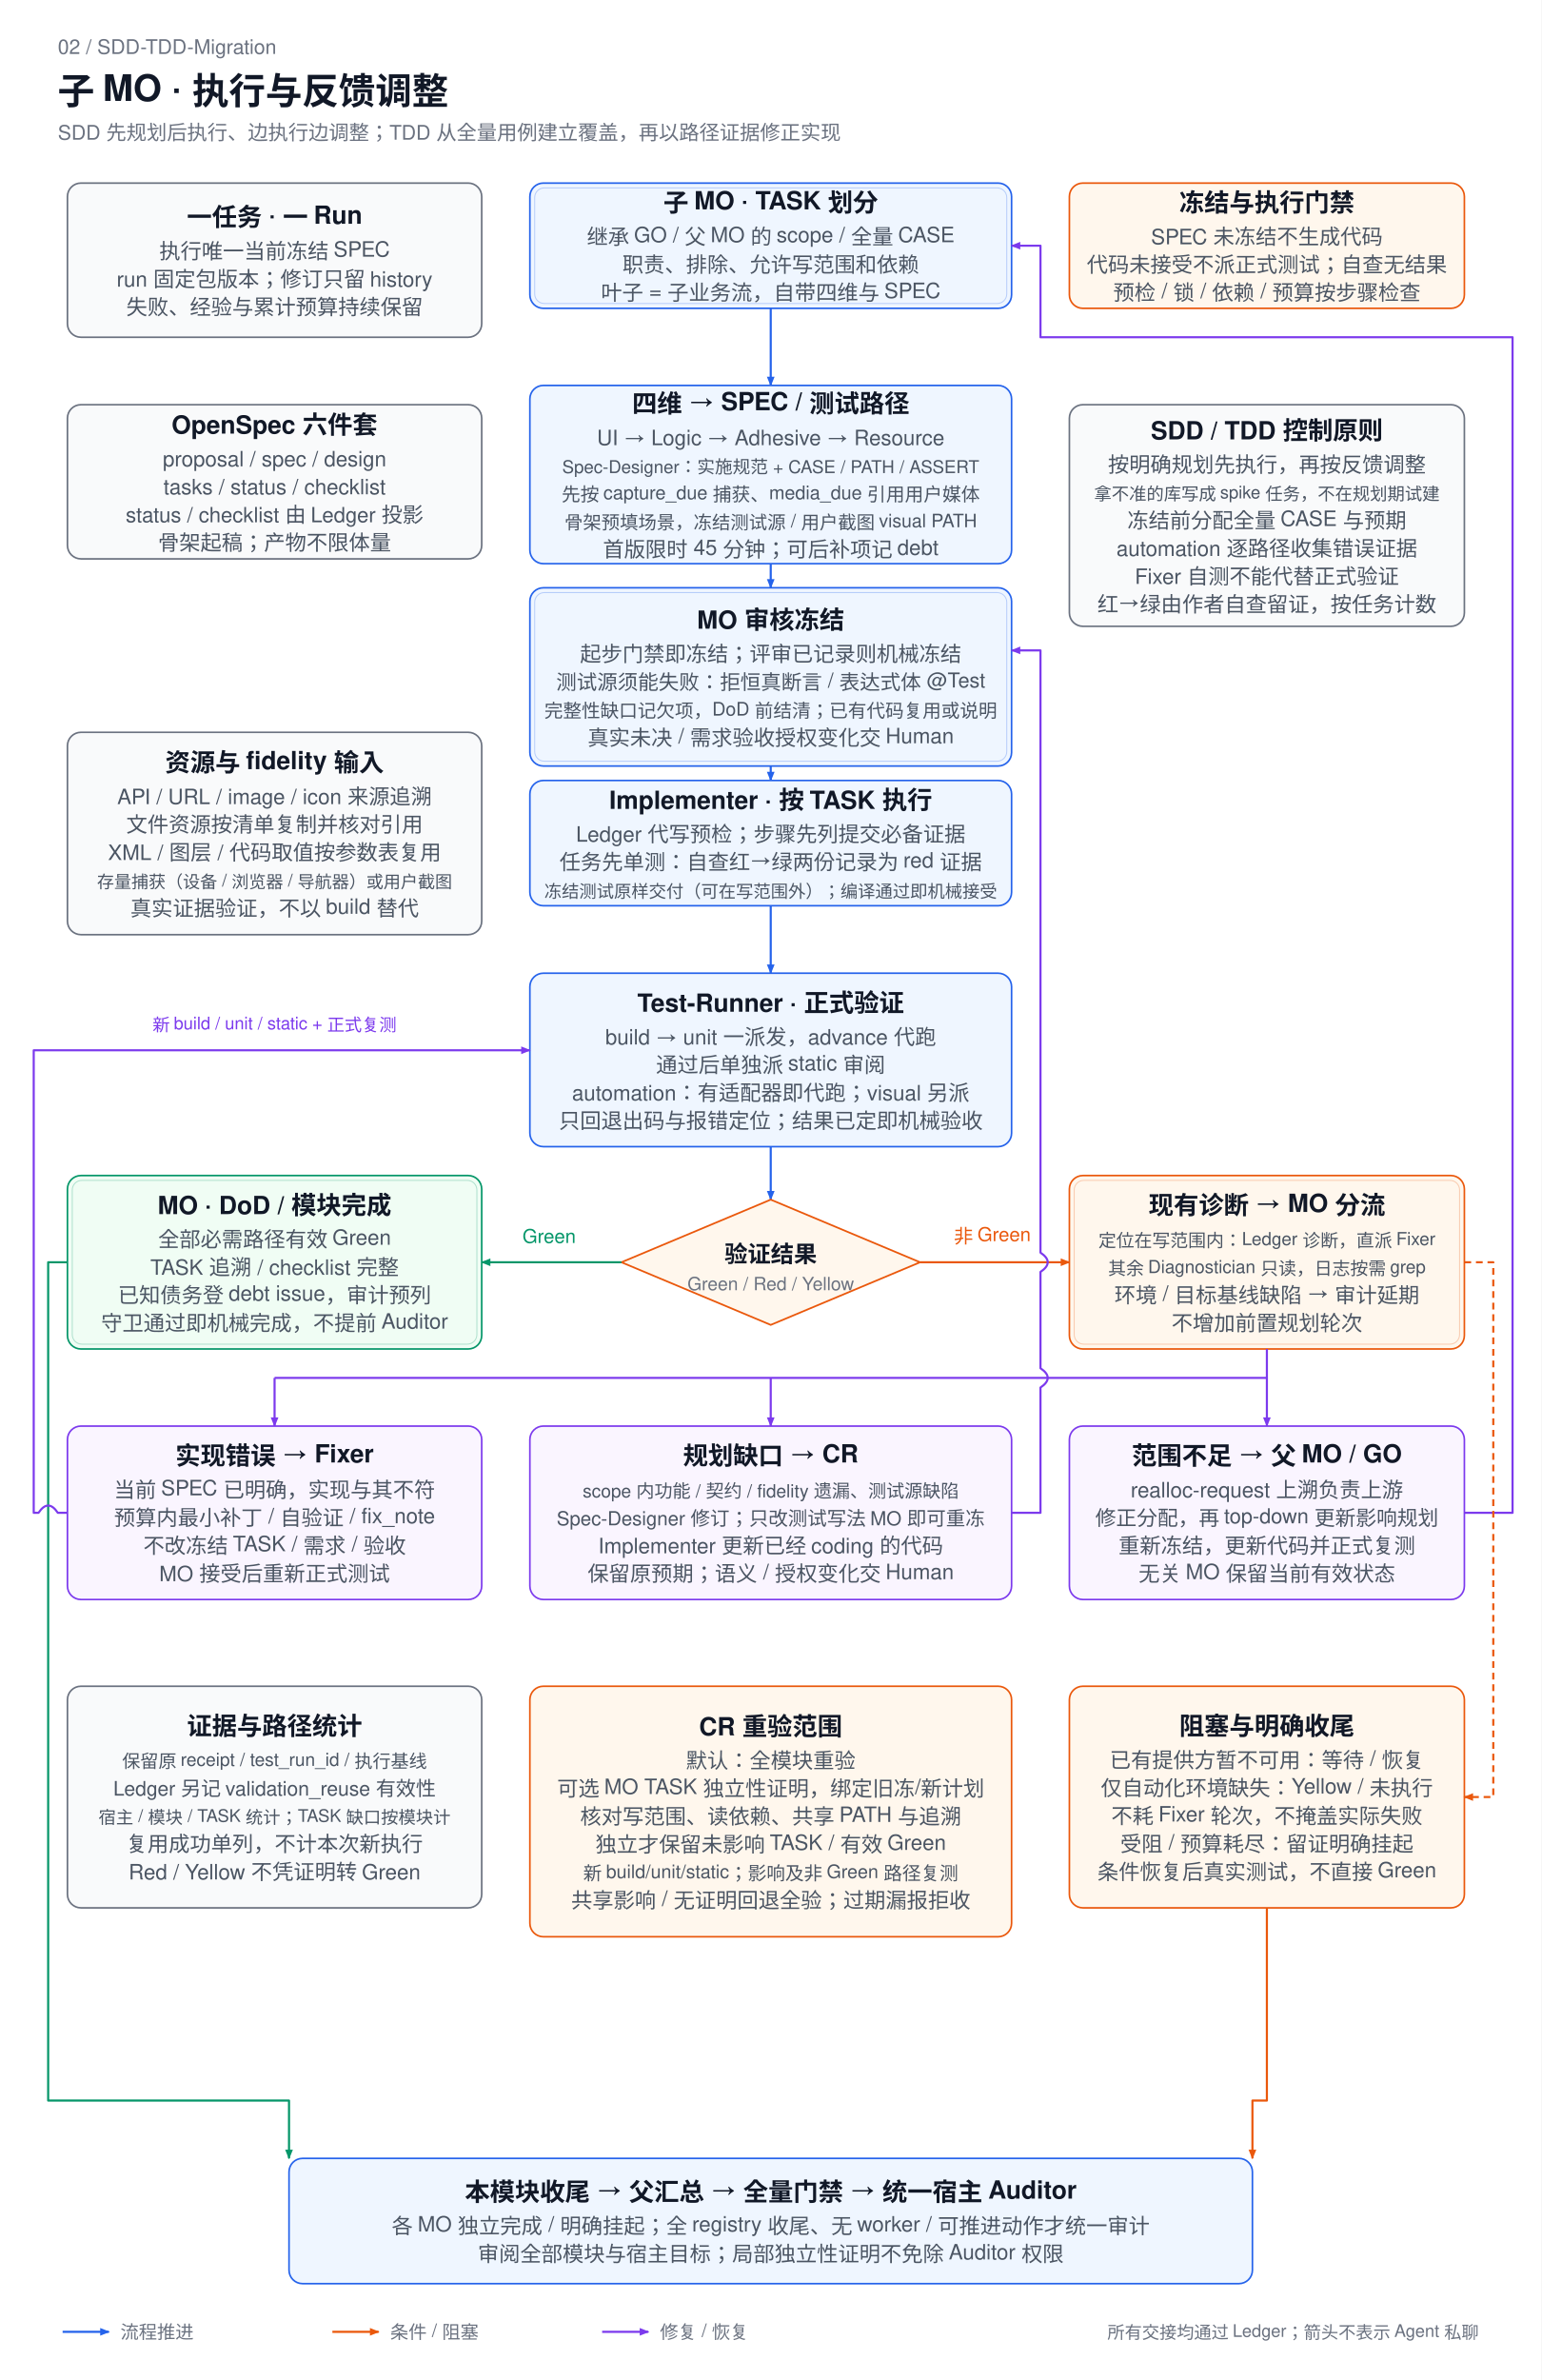
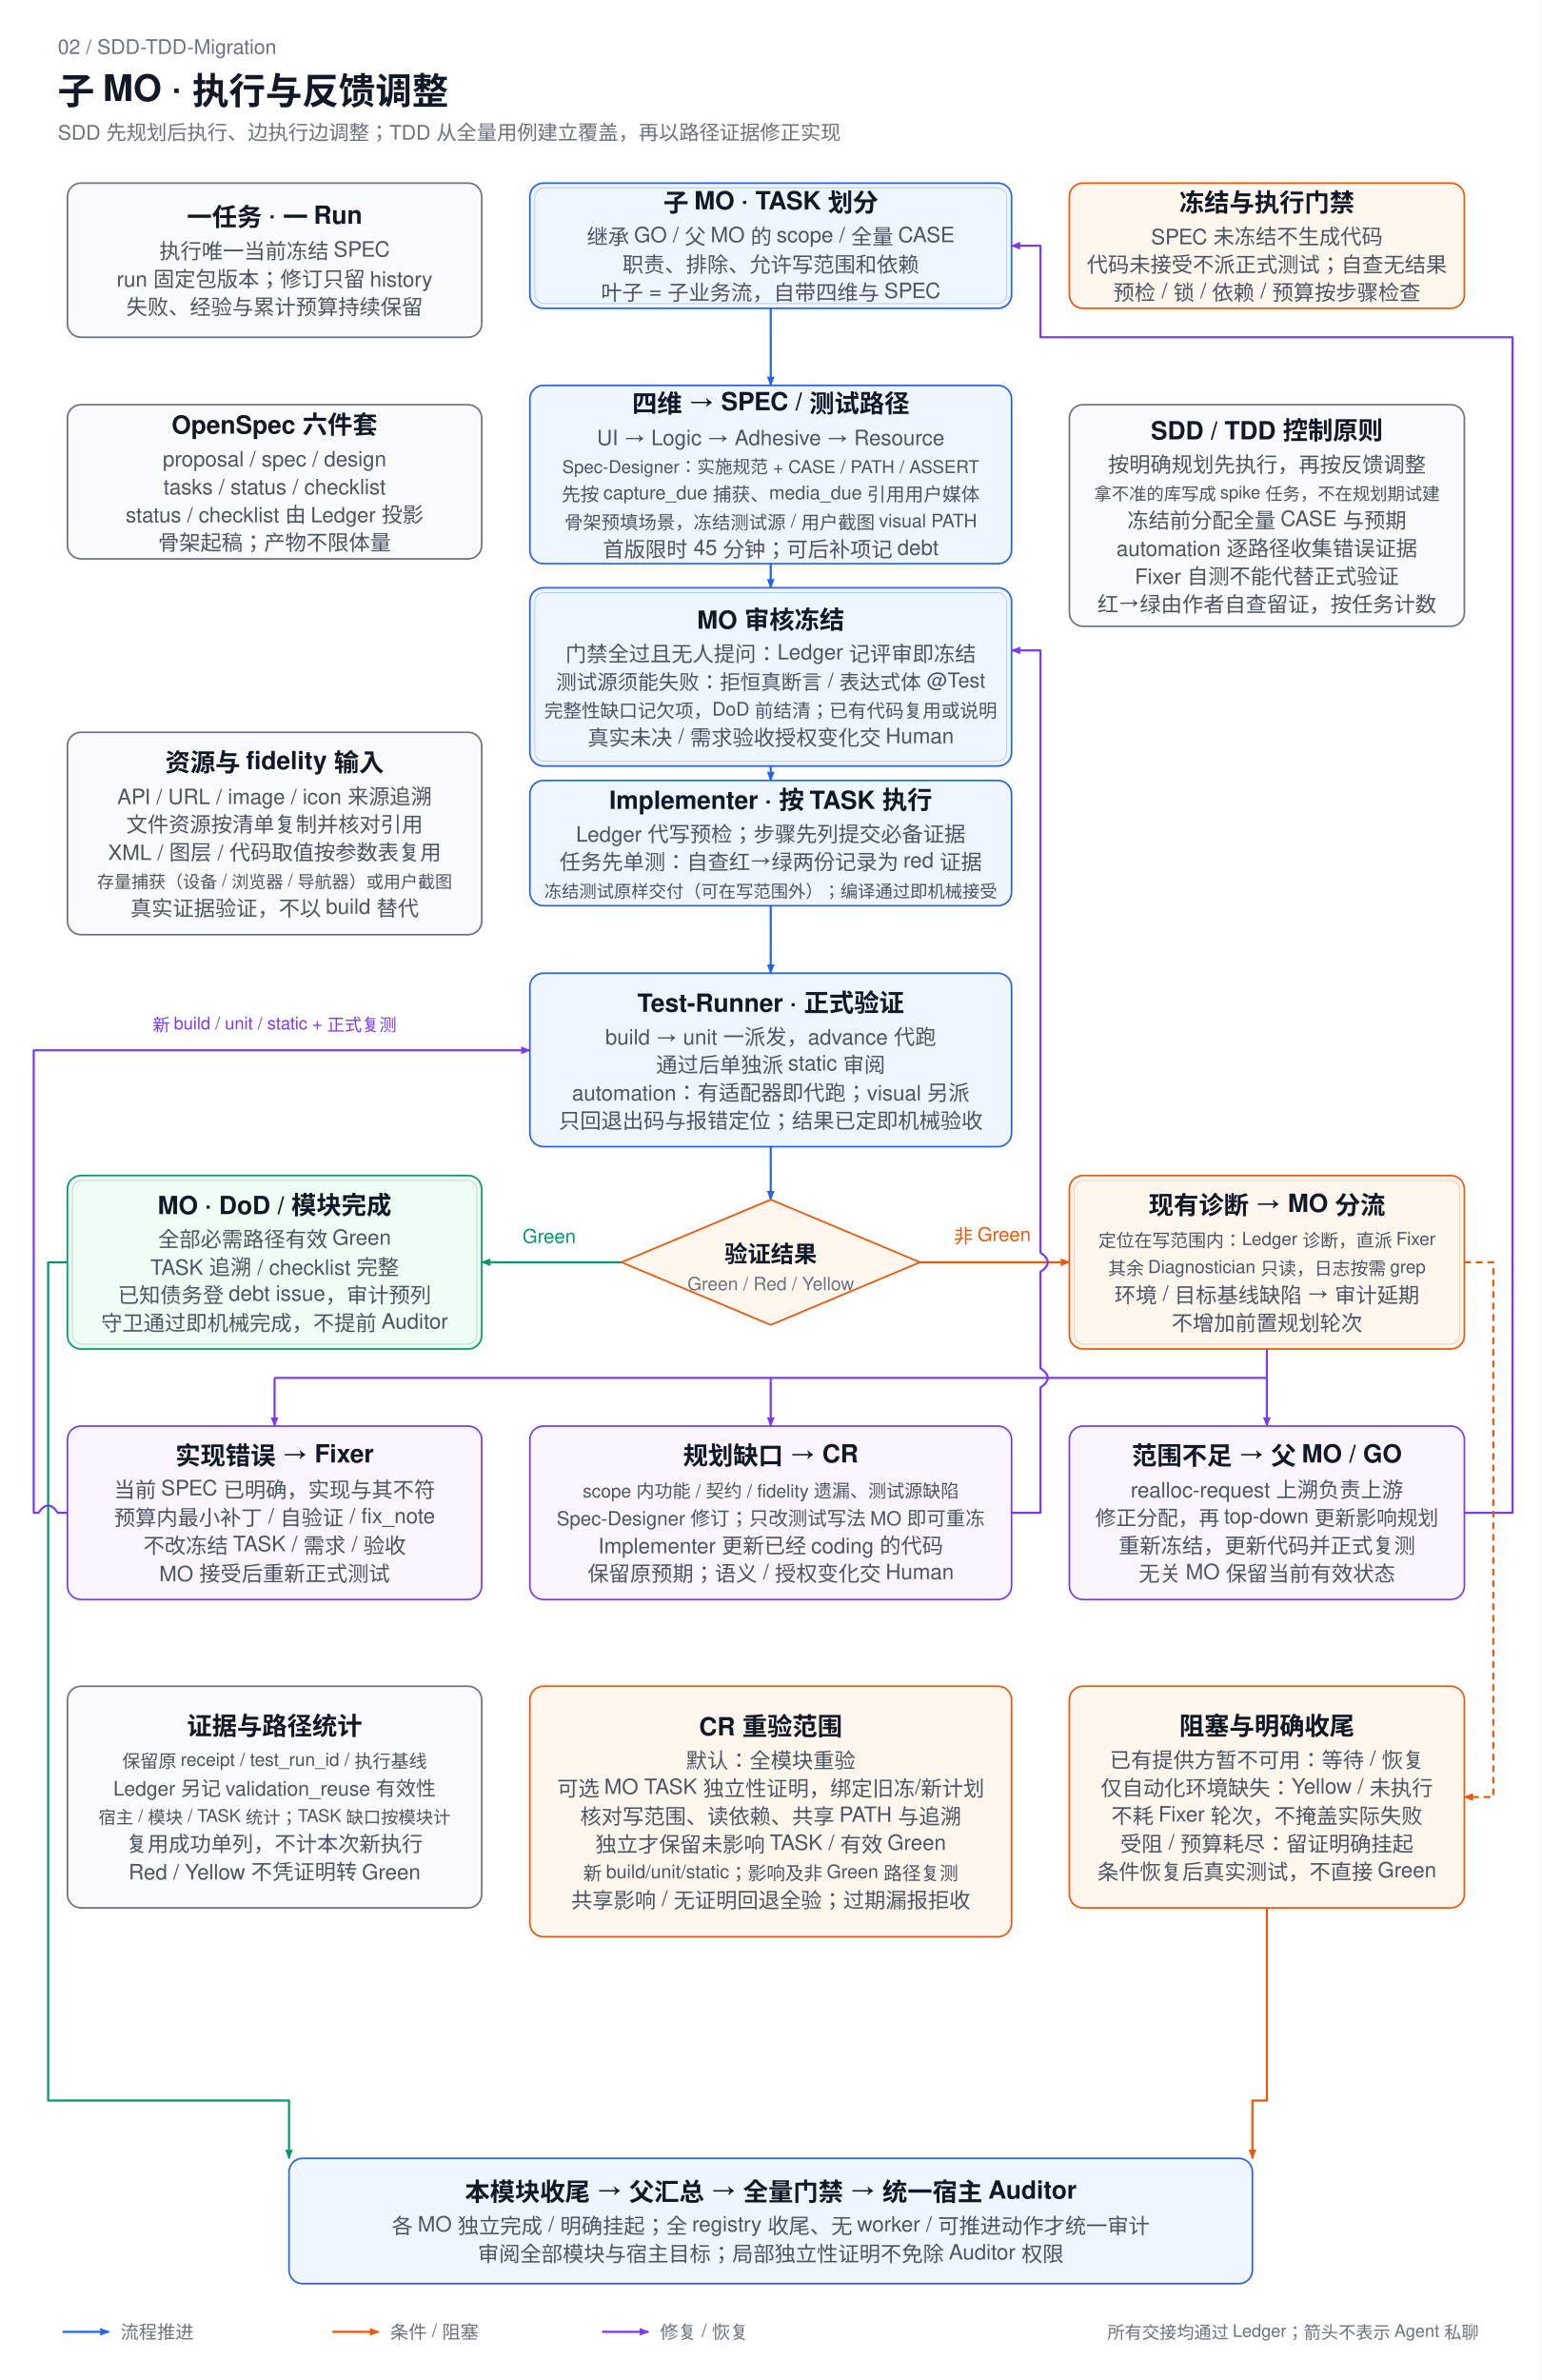
<svg xmlns="http://www.w3.org/2000/svg" width="1600" height="2470" viewBox="0 0 1600 2470" role="img" aria-labelledby="title desc">
  <style>text {font-family: "Helvetica Neue", Helvetica, Arial, "PingFang SC", "Microsoft YaHei", sans-serif;}</style>
  <defs>
    <marker id="arrow-blue" markerWidth="10" markerHeight="8" refX="9" refY="4" orient="auto" markerUnits="userSpaceOnUse">
      <path d="M0,0 L10,4 L0,8 Z" fill="#2563eb" />
    </marker>
    <marker id="arrow-orange" markerWidth="10" markerHeight="8" refX="9" refY="4" orient="auto" markerUnits="userSpaceOnUse">
      <path d="M0,0 L10,4 L0,8 Z" fill="#ea580c" />
    </marker>
    <marker id="arrow-green" markerWidth="10" markerHeight="8" refX="9" refY="4" orient="auto" markerUnits="userSpaceOnUse">
      <path d="M0,0 L10,4 L0,8 Z" fill="#059669" />
    </marker>
    <marker id="arrow-purple" markerWidth="10" markerHeight="8" refX="9" refY="4" orient="auto" markerUnits="userSpaceOnUse">
      <path d="M0,0 L10,4 L0,8 Z" fill="#7c3aed" />
    </marker>
    <marker id="arrow-gray" markerWidth="10" markerHeight="8" refX="9" refY="4" orient="auto" markerUnits="userSpaceOnUse">
      <path d="M0,0 L10,4 L0,8 Z" fill="#6b7280" />
    </marker>
  </defs>
  <rect width="1600" height="2470" fill="white" />
  <text x="60" y="56" font-size="21.00" fill="#6b7280" text-anchor="start" font-weight="400">02  /  SDD-TDD-Migration</text>
  <text x="60" y="108" font-size="38.00" fill="#111827" text-anchor="start" font-weight="700">子 MO · 执行与反馈调整</text>
  <text x="60" y="145" font-size="21.00" fill="#6b7280" text-anchor="start" font-weight="400">SDD 先规划后执行、边执行边调整；TDD 从全量用例建立覆盖，再以路径证据修正实现</text>
  <rect x="550" y="190" width="500" height="130" rx="14" fill="#eff6ff" stroke="#2563eb" stroke-width="1.7" />
  <rect x="555" y="195" width="490" height="120" rx="10" fill="none" stroke="#2563eb" stroke-opacity="0.28" />
  <text x="800.0" y="219.5" font-size="26.00" fill="#111827" text-anchor="middle" font-weight="650">子 MO · TASK 划分</text>
  <text x="800.0" y="253.5" font-size="22.00" fill="#4b5563" text-anchor="middle" font-weight="400">继承 GO / 父 MO 的 scope / 全量 CASE</text>
  <text x="800.0" y="282.5" font-size="22.00" fill="#4b5563" text-anchor="middle" font-weight="400">职责、排除、允许写范围和依赖</text>
  <text x="800.0" y="311.5" font-size="22.00" fill="#4b5563" text-anchor="middle" font-weight="400">叶子 = 子业务流，自带四维与 SPEC</text>
  <path d="M800,320 L800,400" fill="none" stroke="#2563eb" stroke-width="2.2" stroke-linejoin="round" marker-end="url(#arrow-blue)" />
  <rect x="550" y="400" width="500" height="185" rx="14" fill="#eff6ff" stroke="#2563eb" stroke-width="1.7" />
  <text x="800.0" y="428.0" font-size="26.00" fill="#111827" text-anchor="middle" font-weight="650">四维 → SPEC / 测试路径</text>
  <text x="800.0" y="462.0" font-size="22.00" fill="#4b5563" text-anchor="middle" font-weight="400">UI → Logic → Adhesive → Resource</text>
  <text x="800.0" y="491.0" font-size="18.42" fill="#4b5563" text-anchor="middle" font-weight="400">Spec-Designer：实施规范 + CASE / PATH / ASSERT</text>
  <text x="800.0" y="520.0" font-size="19.49" fill="#4b5563" text-anchor="middle" font-weight="400">先按 capture_due 捕获、media_due 引用用户媒体</text>
  <text x="800.0" y="549.0" font-size="19.14" fill="#4b5563" text-anchor="middle" font-weight="400">骨架预填场景，冻结测试源 / 用户截图 visual PATH</text>
  <text x="800.0" y="578.0" font-size="22.00" fill="#4b5563" text-anchor="middle" font-weight="400">首版限时 45 分钟；可后补项记 debt</text>
  <path d="M800,585 L800,610" fill="none" stroke="#2563eb" stroke-width="2.2" stroke-linejoin="round" marker-end="url(#arrow-blue)" />
  <rect x="550" y="610" width="500" height="185" rx="14" fill="#eff6ff" stroke="#2563eb" stroke-width="1.7" />
  <rect x="555" y="615" width="490" height="175" rx="10" fill="none" stroke="#2563eb" stroke-opacity="0.28" />
  <text x="800.0" y="652.5" font-size="26.00" fill="#111827" text-anchor="middle" font-weight="650">MO 审核冻结</text>
-   <text x="800.0" y="686.5" font-size="22.00" fill="#4b5563" text-anchor="middle" font-weight="400">起步门禁即冻结；评审已记录则机械冻结</text>
+   <text x="800.0" y="686.5" font-size="22.00" fill="#4b5563" text-anchor="middle" font-weight="400">门禁全过且无人提问：Ledger 记评审即冻结</text>
  <text x="800.0" y="715.5" font-size="21.24" fill="#4b5563" text-anchor="middle" font-weight="400">测试源须能失败：拒恒真断言 / 表达式体 @Test</text>
  <text x="800.0" y="744.5" font-size="19.36" fill="#4b5563" text-anchor="middle" font-weight="400">完整性缺口记欠项，DoD 前结清；已有代码复用或说明</text>
  <text x="800.0" y="773.5" font-size="22.00" fill="#4b5563" text-anchor="middle" font-weight="400">真实未决 / 需求验收授权变化交 Human</text>
  <path d="M800,795 L800,810" fill="none" stroke="#2563eb" stroke-width="2.2" stroke-linejoin="round" marker-end="url(#arrow-blue)" />
  <rect x="550" y="810" width="500" height="130" rx="14" fill="#eff6ff" stroke="#2563eb" stroke-width="1.7" />
  <text x="800.0" y="839.5" font-size="26.00" fill="#111827" text-anchor="middle" font-weight="650">Implementer · 按 TASK 执行</text>
  <text x="800.0" y="873.5" font-size="22.00" fill="#4b5563" text-anchor="middle" font-weight="400">Ledger 代写预检；步骤先列提交必备证据</text>
  <text x="800.0" y="902.5" font-size="22.00" fill="#4b5563" text-anchor="middle" font-weight="400">任务先单测：自查红→绿两份记录为 red 证据</text>
  <text x="800.0" y="931.5" font-size="18.08" fill="#4b5563" text-anchor="middle" font-weight="400">冻结测试原样交付（可在写范围外）；编译通过即机械接受</text>
  <path d="M800,940 L800,1010" fill="none" stroke="#2563eb" stroke-width="2.2" stroke-linejoin="round" marker-end="url(#arrow-blue)" />
  <rect x="550" y="1010" width="500" height="180" rx="14" fill="#eff6ff" stroke="#2563eb" stroke-width="1.7" />
  <text x="800.0" y="1050.0" font-size="26.00" fill="#111827" text-anchor="middle" font-weight="650">Test-Runner · 正式验证</text>
  <text x="800.0" y="1084.0" font-size="22.00" fill="#4b5563" text-anchor="middle" font-weight="400">build → unit 一派发，advance 代跑</text>
  <text x="800.0" y="1113.0" font-size="22.00" fill="#4b5563" text-anchor="middle" font-weight="400">通过后单独派 static 审阅</text>
  <text x="800.0" y="1142.0" font-size="22.00" fill="#4b5563" text-anchor="middle" font-weight="400">automation：有适配器即代跑；visual 另派</text>
  <text x="800.0" y="1171.0" font-size="22.00" fill="#4b5563" text-anchor="middle" font-weight="400">只回退出码与报错定位；结果已定即机械验收</text>
  <path d="M800,1190 L800,1245" fill="none" stroke="#2563eb" stroke-width="2.2" stroke-linejoin="round" marker-end="url(#arrow-blue)" />
  <path d="M800,1245.0 L955.0,1310 L800,1375.0 L645.0,1310 Z" fill="#fff7ed" stroke="#ea580c" stroke-width="1.8" />
  <text x="800" y="1310" font-size="24.00" fill="#111827" text-anchor="middle" font-weight="650">验证结果</text>
  <text x="800" y="1339" font-size="19.00" fill="#6b7280" text-anchor="middle" font-weight="400">Green / Red / Yellow</text>
  <path d="M645,1310 L500,1310" fill="none" stroke="#059669" stroke-width="2.2" stroke-linejoin="round" marker-end="url(#arrow-green)" />
  <rect x="532.5" y="1270" width="75.0" height="29" rx="4" fill="white" opacity="0.97" />
  <text x="570" y="1290" font-size="20.00" fill="#059669" text-anchor="middle" font-weight="400">Green</text>
  <rect x="70" y="1220" width="430" height="180" rx="14" fill="#f0fdf4" stroke="#059669" stroke-width="1.7" />
  <rect x="75" y="1225" width="420" height="170" rx="10" fill="none" stroke="#059669" stroke-opacity="0.28" />
  <text x="285.0" y="1260.0" font-size="26.00" fill="#111827" text-anchor="middle" font-weight="650">MO · DoD / 模块完成</text>
  <text x="285.0" y="1294.0" font-size="22.00" fill="#4b5563" text-anchor="middle" font-weight="400">全部必需路径有效 Green</text>
  <text x="285.0" y="1323.0" font-size="22.00" fill="#4b5563" text-anchor="middle" font-weight="400">TASK 追溯 / checklist 完整</text>
  <text x="285.0" y="1352.0" font-size="22.00" fill="#4b5563" text-anchor="middle" font-weight="400">已知债务登 debt issue，审计预列</text>
  <text x="285.0" y="1381.0" font-size="22.00" fill="#4b5563" text-anchor="middle" font-weight="400">守卫通过即机械完成，不提前 Auditor</text>
  <path d="M70,1310 L50,1310 L50,2180 L300,2180 L300,2240" fill="none" stroke="#059669" stroke-width="2.2" stroke-linejoin="round" marker-end="url(#arrow-green)" />
  <path d="M955,1310 L1110,1310" fill="none" stroke="#ea580c" stroke-width="2.2" stroke-linejoin="round" marker-end="url(#arrow-orange)" />
  <rect x="976.8" y="1270" width="106.4" height="29" rx="4" fill="white" opacity="0.97" />
  <text x="1030" y="1290" font-size="20.00" fill="#ea580c" text-anchor="middle" font-weight="400">非 Green</text>
  <rect x="1110" y="1220" width="410" height="180" rx="14" fill="#fff7ed" stroke="#ea580c" stroke-width="1.7" />
  <rect x="1115" y="1225" width="400" height="170" rx="10" fill="none" stroke="#ea580c" stroke-opacity="0.28" />
  <text x="1315.0" y="1260.0" font-size="26.00" fill="#111827" text-anchor="middle" font-weight="650">现有诊断 → MO 分流</text>
  <text x="1315.0" y="1294.0" font-size="18.62" fill="#4b5563" text-anchor="middle" font-weight="400">定位在写范围内：Ledger 诊断，直派 Fixer</text>
  <text x="1315.0" y="1323.0" font-size="18.63" fill="#4b5563" text-anchor="middle" font-weight="400">其余 Diagnostician 只读，日志按需 grep</text>
  <text x="1315.0" y="1352.0" font-size="22.00" fill="#4b5563" text-anchor="middle" font-weight="400">环境 / 目标基线缺陷 → 审计延期</text>
  <text x="1315.0" y="1381.0" font-size="22.00" fill="#4b5563" text-anchor="middle" font-weight="400">不增加前置规划轮次</text>
  <path d="M1315,1400 L1315,1430 L285,1430" fill="none" stroke="#7c3aed" stroke-width="2.2" stroke-linejoin="round" />
  <path d="M285,1430 L285,1480" fill="none" stroke="#7c3aed" stroke-width="2.2" stroke-linejoin="round" marker-end="url(#arrow-purple)" />
  <path d="M800,1430 L800,1480" fill="none" stroke="#7c3aed" stroke-width="2.2" stroke-linejoin="round" marker-end="url(#arrow-purple)" />
  <path d="M1315,1430 L1315,1480" fill="none" stroke="#7c3aed" stroke-width="2.2" stroke-linejoin="round" marker-end="url(#arrow-purple)" />
  <rect x="70" y="1480" width="430" height="180" rx="14" fill="#faf5ff" stroke="#7c3aed" stroke-width="1.7" />
  <text x="285.0" y="1520.0" font-size="26.00" fill="#111827" text-anchor="middle" font-weight="650">实现错误 → Fixer</text>
  <text x="285.0" y="1554.0" font-size="22.00" fill="#4b5563" text-anchor="middle" font-weight="400">当前 SPEC 已明确，实现与其不符</text>
  <text x="285.0" y="1583.0" font-size="22.00" fill="#4b5563" text-anchor="middle" font-weight="400">预算内最小补丁 / 自验证 / fix_note</text>
  <text x="285.0" y="1612.0" font-size="22.00" fill="#4b5563" text-anchor="middle" font-weight="400">不改冻结 TASK / 需求 / 验收</text>
  <text x="285.0" y="1641.0" font-size="22.00" fill="#4b5563" text-anchor="middle" font-weight="400">MO 接受后重新正式测试</text>
  <path d="M70,1570 L60,1570 Q50,1555 40,1570 L35,1570 L35,1090 L550,1090" fill="none" stroke="#7c3aed" stroke-width="2.2" stroke-linejoin="round" marker-end="url(#arrow-purple)" />
  <rect x="102.75" y="1052" width="364.5" height="27" rx="4" fill="white" opacity="0.97" />
  <text x="285" y="1070" font-size="18.00" fill="#7c3aed" text-anchor="middle" font-weight="400">新 build / unit / static + 正式复测</text>
  <rect x="550" y="1480" width="500" height="180" rx="14" fill="#faf5ff" stroke="#7c3aed" stroke-width="1.7" />
  <text x="800.0" y="1520.0" font-size="26.00" fill="#111827" text-anchor="middle" font-weight="650">规划缺口 → CR</text>
  <text x="800.0" y="1554.0" font-size="18.82" fill="#4b5563" text-anchor="middle" font-weight="400">scope 内功能 / 契约 / fidelity 遗漏、测试源缺陷</text>
  <text x="800.0" y="1583.0" font-size="20.21" fill="#4b5563" text-anchor="middle" font-weight="400">Spec-Designer 修订；只改测试写法 MO 即可重冻</text>
  <text x="800.0" y="1612.0" font-size="22.00" fill="#4b5563" text-anchor="middle" font-weight="400">Implementer 更新已经 coding 的代码</text>
  <text x="800.0" y="1641.0" font-size="22.00" fill="#4b5563" text-anchor="middle" font-weight="400">保留原预期；语义 / 授权变化交 Human</text>
  <path d="M1050,1570 L1080,1570 L1080,1440 Q1095,1430 1080,1420 L1080,1320 Q1095,1310 1080,1300 L1080,675 L1050,675" fill="none" stroke="#7c3aed" stroke-width="2.2" stroke-linejoin="round" marker-end="url(#arrow-purple)" />
  <rect x="1110" y="1480" width="410" height="180" rx="14" fill="#faf5ff" stroke="#7c3aed" stroke-width="1.7" />
  <text x="1315.0" y="1520.0" font-size="26.00" fill="#111827" text-anchor="middle" font-weight="650">范围不足 → 父 MO / GO</text>
  <text x="1315.0" y="1554.0" font-size="22.00" fill="#4b5563" text-anchor="middle" font-weight="400">realloc-request 上溯负责上游</text>
  <text x="1315.0" y="1583.0" font-size="21.47" fill="#4b5563" text-anchor="middle" font-weight="400">修正分配，再 top-down 更新影响规划</text>
  <text x="1315.0" y="1612.0" font-size="22.00" fill="#4b5563" text-anchor="middle" font-weight="400">重新冻结，更新代码并正式复测</text>
  <text x="1315.0" y="1641.0" font-size="22.00" fill="#4b5563" text-anchor="middle" font-weight="400">无关 MO 保留当前有效状态</text>
  <path d="M1520,1570 L1570,1570 L1570,350 L1080,350 L1080,255 L1050,255" fill="none" stroke="#7c3aed" stroke-width="2.2" stroke-linejoin="round" marker-end="url(#arrow-purple)" />
  <rect x="550" y="1750" width="500" height="260" rx="14" fill="#fff7ed" stroke="#ea580c" stroke-width="1.7" />
  <text x="800.0" y="1801.0" font-size="26.00" fill="#111827" text-anchor="middle" font-weight="650">CR 重验范围</text>
  <text x="800.0" y="1835.0" font-size="22.00" fill="#4b5563" text-anchor="middle" font-weight="400">默认：全模块重验</text>
  <text x="800.0" y="1864.0" font-size="22.00" fill="#4b5563" text-anchor="middle" font-weight="400">可选 MO TASK 独立性证明，绑定旧冻/新计划</text>
  <text x="800.0" y="1893.0" font-size="22.00" fill="#4b5563" text-anchor="middle" font-weight="400">核对写范围、读依赖、共享 PATH 与追溯</text>
  <text x="800.0" y="1922.0" font-size="22.00" fill="#4b5563" text-anchor="middle" font-weight="400">独立才保留未影响 TASK / 有效 Green</text>
  <text x="800.0" y="1951.0" font-size="19.38" fill="#4b5563" text-anchor="middle" font-weight="400">新 build/unit/static；影响及非 Green 路径复测</text>
  <text x="800.0" y="1980.0" font-size="22.00" fill="#4b5563" text-anchor="middle" font-weight="400">共享影响 / 无证明回退全验；过期漏报拒收</text>
  <rect x="70" y="1750" width="430" height="230" rx="14" fill="#f9fafb" stroke="#6b7280" stroke-width="1.7" />
  <text x="285.0" y="1800.5" font-size="26.00" fill="#111827" text-anchor="middle" font-weight="650">证据与路径统计</text>
  <text x="285.0" y="1834.5" font-size="18.82" fill="#4b5563" text-anchor="middle" font-weight="400">保留原 receipt / test_run_id / 执行基线</text>
  <text x="285.0" y="1863.5" font-size="20.78" fill="#4b5563" text-anchor="middle" font-weight="400">Ledger 另记 validation_reuse 有效性</text>
  <text x="285.0" y="1892.5" font-size="18.08" fill="#4b5563" text-anchor="middle" font-weight="400">宿主 / 模块 / TASK 统计；TASK 缺口按模块计</text>
  <text x="285.0" y="1921.5" font-size="22.00" fill="#4b5563" text-anchor="middle" font-weight="400">复用成功单列，不计本次新执行</text>
  <text x="285.0" y="1950.5" font-size="22.00" fill="#4b5563" text-anchor="middle" font-weight="400">Red / Yellow 不凭证明转 Green</text>
  <rect x="1110" y="1750" width="410" height="230" rx="14" fill="#fff7ed" stroke="#ea580c" stroke-width="1.7" />
  <text x="1315.0" y="1800.5" font-size="26.00" fill="#111827" text-anchor="middle" font-weight="650">阻塞与明确收尾</text>
  <text x="1315.0" y="1834.5" font-size="22.00" fill="#4b5563" text-anchor="middle" font-weight="400">已有提供方暂不可用：等待 / 恢复</text>
  <text x="1315.0" y="1863.5" font-size="22.00" fill="#4b5563" text-anchor="middle" font-weight="400">仅自动化环境缺失：Yellow / 未执行</text>
  <text x="1315.0" y="1892.5" font-size="22.00" fill="#4b5563" text-anchor="middle" font-weight="400">不耗 Fixer 轮次，不掩盖实际失败</text>
  <text x="1315.0" y="1921.5" font-size="22.00" fill="#4b5563" text-anchor="middle" font-weight="400">受阻 / 预算耗尽：留证明确挂起</text>
  <text x="1315.0" y="1950.5" font-size="22.00" fill="#4b5563" text-anchor="middle" font-weight="400">条件恢复后真实测试，不直接 Green</text>
  <path d="M1520,1310 L1550,1310 L1550,1865 L1520,1865" fill="none" stroke="#ea580c" stroke-width="2.2" stroke-linejoin="round" stroke-dasharray="7 5" marker-end="url(#arrow-orange)" />
  <path d="M1315,1980 L1315,2180 L1300,2180 L1300,2240" fill="none" stroke="#ea580c" stroke-width="2.2" stroke-linejoin="round" marker-end="url(#arrow-orange)" />
  <rect x="300" y="2240" width="1000" height="130" rx="14" fill="#eff6ff" stroke="#2563eb" stroke-width="1.7" />
  <text x="800.0" y="2284.0" font-size="26.00" fill="#111827" text-anchor="middle" font-weight="650">本模块收尾 → 父汇总 → 全量门禁 → 统一宿主 Auditor</text>
  <text x="800.0" y="2318.0" font-size="22.00" fill="#4b5563" text-anchor="middle" font-weight="400">各 MO 独立完成 / 明确挂起；全 registry 收尾、无 worker / 可推进动作才统一审计</text>
  <text x="800.0" y="2347.0" font-size="22.00" fill="#4b5563" text-anchor="middle" font-weight="400">审阅全部模块与宿主目标；局部独立性证明不免除 Auditor 权限</text>
  <rect x="70" y="190" width="430" height="160" rx="14" fill="#f9fafb" stroke="#6b7280" stroke-width="1.7" />
  <text x="285.0" y="234.5" font-size="26.00" fill="#111827" text-anchor="middle" font-weight="650">一任务 · 一 Run</text>
  <text x="285.0" y="268.5" font-size="22.00" fill="#4b5563" text-anchor="middle" font-weight="400">执行唯一当前冻结 SPEC</text>
  <text x="285.0" y="297.5" font-size="22.00" fill="#4b5563" text-anchor="middle" font-weight="400">run 固定包版本；修订只留 history</text>
  <text x="285.0" y="326.5" font-size="22.00" fill="#4b5563" text-anchor="middle" font-weight="400">失败、经验与累计预算持续保留</text>
  <rect x="70" y="420" width="430" height="160" rx="14" fill="#f9fafb" stroke="#6b7280" stroke-width="1.7" />
  <text x="285.0" y="450.0" font-size="26.00" fill="#111827" text-anchor="middle" font-weight="650">OpenSpec 六件套</text>
  <text x="285.0" y="484.0" font-size="22.00" fill="#4b5563" text-anchor="middle" font-weight="400">proposal / spec / design</text>
  <text x="285.0" y="513.0" font-size="22.00" fill="#4b5563" text-anchor="middle" font-weight="400">tasks / status / checklist</text>
  <text x="285.0" y="542.0" font-size="21.75" fill="#4b5563" text-anchor="middle" font-weight="400">status / checklist 由 Ledger 投影</text>
  <text x="285.0" y="571.0" font-size="22.00" fill="#4b5563" text-anchor="middle" font-weight="400">骨架起稿；产物不限体量</text>
  <rect x="70" y="760" width="430" height="210" rx="14" fill="#f9fafb" stroke="#6b7280" stroke-width="1.7" />
  <text x="285.0" y="800.5" font-size="26.00" fill="#111827" text-anchor="middle" font-weight="650">资源与 fidelity 输入</text>
  <text x="285.0" y="834.5" font-size="21.92" fill="#4b5563" text-anchor="middle" font-weight="400">API / URL / image / icon 来源追溯</text>
  <text x="285.0" y="863.5" font-size="22.00" fill="#4b5563" text-anchor="middle" font-weight="400">文件资源按清单复制并核对引用</text>
  <text x="285.0" y="892.5" font-size="22.00" fill="#4b5563" text-anchor="middle" font-weight="400">XML / 图层 / 代码取值按参数表复用</text>
  <text x="285.0" y="921.5" font-size="17.84" fill="#4b5563" text-anchor="middle" font-weight="400">存量捕获（设备 / 浏览器 / 导航器）或用户截图</text>
  <text x="285.0" y="950.5" font-size="22.00" fill="#4b5563" text-anchor="middle" font-weight="400">真实证据验证，不以 build 替代</text>
  <rect x="1110" y="190" width="410" height="130" rx="14" fill="#fff7ed" stroke="#ea580c" stroke-width="1.7" />
  <text x="1315.0" y="219.5" font-size="26.00" fill="#111827" text-anchor="middle" font-weight="650">冻结与执行门禁</text>
  <text x="1315.0" y="253.5" font-size="22.00" fill="#4b5563" text-anchor="middle" font-weight="400">SPEC 未冻结不生成代码</text>
  <text x="1315.0" y="282.5" font-size="22.00" fill="#4b5563" text-anchor="middle" font-weight="400">代码未接受不派正式测试；自查无结果</text>
  <text x="1315.0" y="311.5" font-size="22.00" fill="#4b5563" text-anchor="middle" font-weight="400">预检 / 锁 / 依赖 / 预算按步骤检查</text>
  <rect x="1110" y="420" width="410" height="230" rx="14" fill="#f9fafb" stroke="#6b7280" stroke-width="1.7" />
  <text x="1315.0" y="456.0" font-size="26.00" fill="#111827" text-anchor="middle" font-weight="650">SDD / TDD 控制原则</text>
  <text x="1315.0" y="490.0" font-size="22.00" fill="#4b5563" text-anchor="middle" font-weight="400">按明确规划先执行，再按反馈调整</text>
  <text x="1315.0" y="519.0" font-size="18.10" fill="#4b5563" text-anchor="middle" font-weight="400">拿不准的库写成 spike 任务，不在规划期试建</text>
  <text x="1315.0" y="548.0" font-size="22.00" fill="#4b5563" text-anchor="middle" font-weight="400">冻结前分配全量 CASE 与预期</text>
  <text x="1315.0" y="577.0" font-size="22.00" fill="#4b5563" text-anchor="middle" font-weight="400">automation 逐路径收集错误证据</text>
  <text x="1315.0" y="606.0" font-size="22.00" fill="#4b5563" text-anchor="middle" font-weight="400">Fixer 自测不能代替正式验证</text>
  <text x="1315.0" y="635.0" font-size="22.00" fill="#4b5563" text-anchor="middle" font-weight="400">红→绿由作者自查留证，按任务计数</text>
  <path d="M65,2420 L113,2420" fill="none" stroke="#2563eb" stroke-width="2.2" stroke-linejoin="round" marker-end="url(#arrow-blue)" />
  <text x="125" y="2427" font-size="19.00" fill="#6b7280" text-anchor="start" font-weight="400">流程推进</text>
  <path d="M345,2420 L393,2420" fill="none" stroke="#ea580c" stroke-width="2.2" stroke-linejoin="round" marker-end="url(#arrow-orange)" />
  <text x="405" y="2427" font-size="19.00" fill="#6b7280" text-anchor="start" font-weight="400">条件 / 阻塞</text>
  <path d="M625,2420 L673,2420" fill="none" stroke="#7c3aed" stroke-width="2.2" stroke-linejoin="round" marker-end="url(#arrow-purple)" />
  <text x="685" y="2427" font-size="19.00" fill="#6b7280" text-anchor="start" font-weight="400">修复 / 恢复</text>
  <text x="1535" y="2427" font-size="18.00" fill="#6b7280" text-anchor="end" font-weight="400">所有交接均通过 Ledger；箭头不表示 Agent 私聊</text>
</svg>
